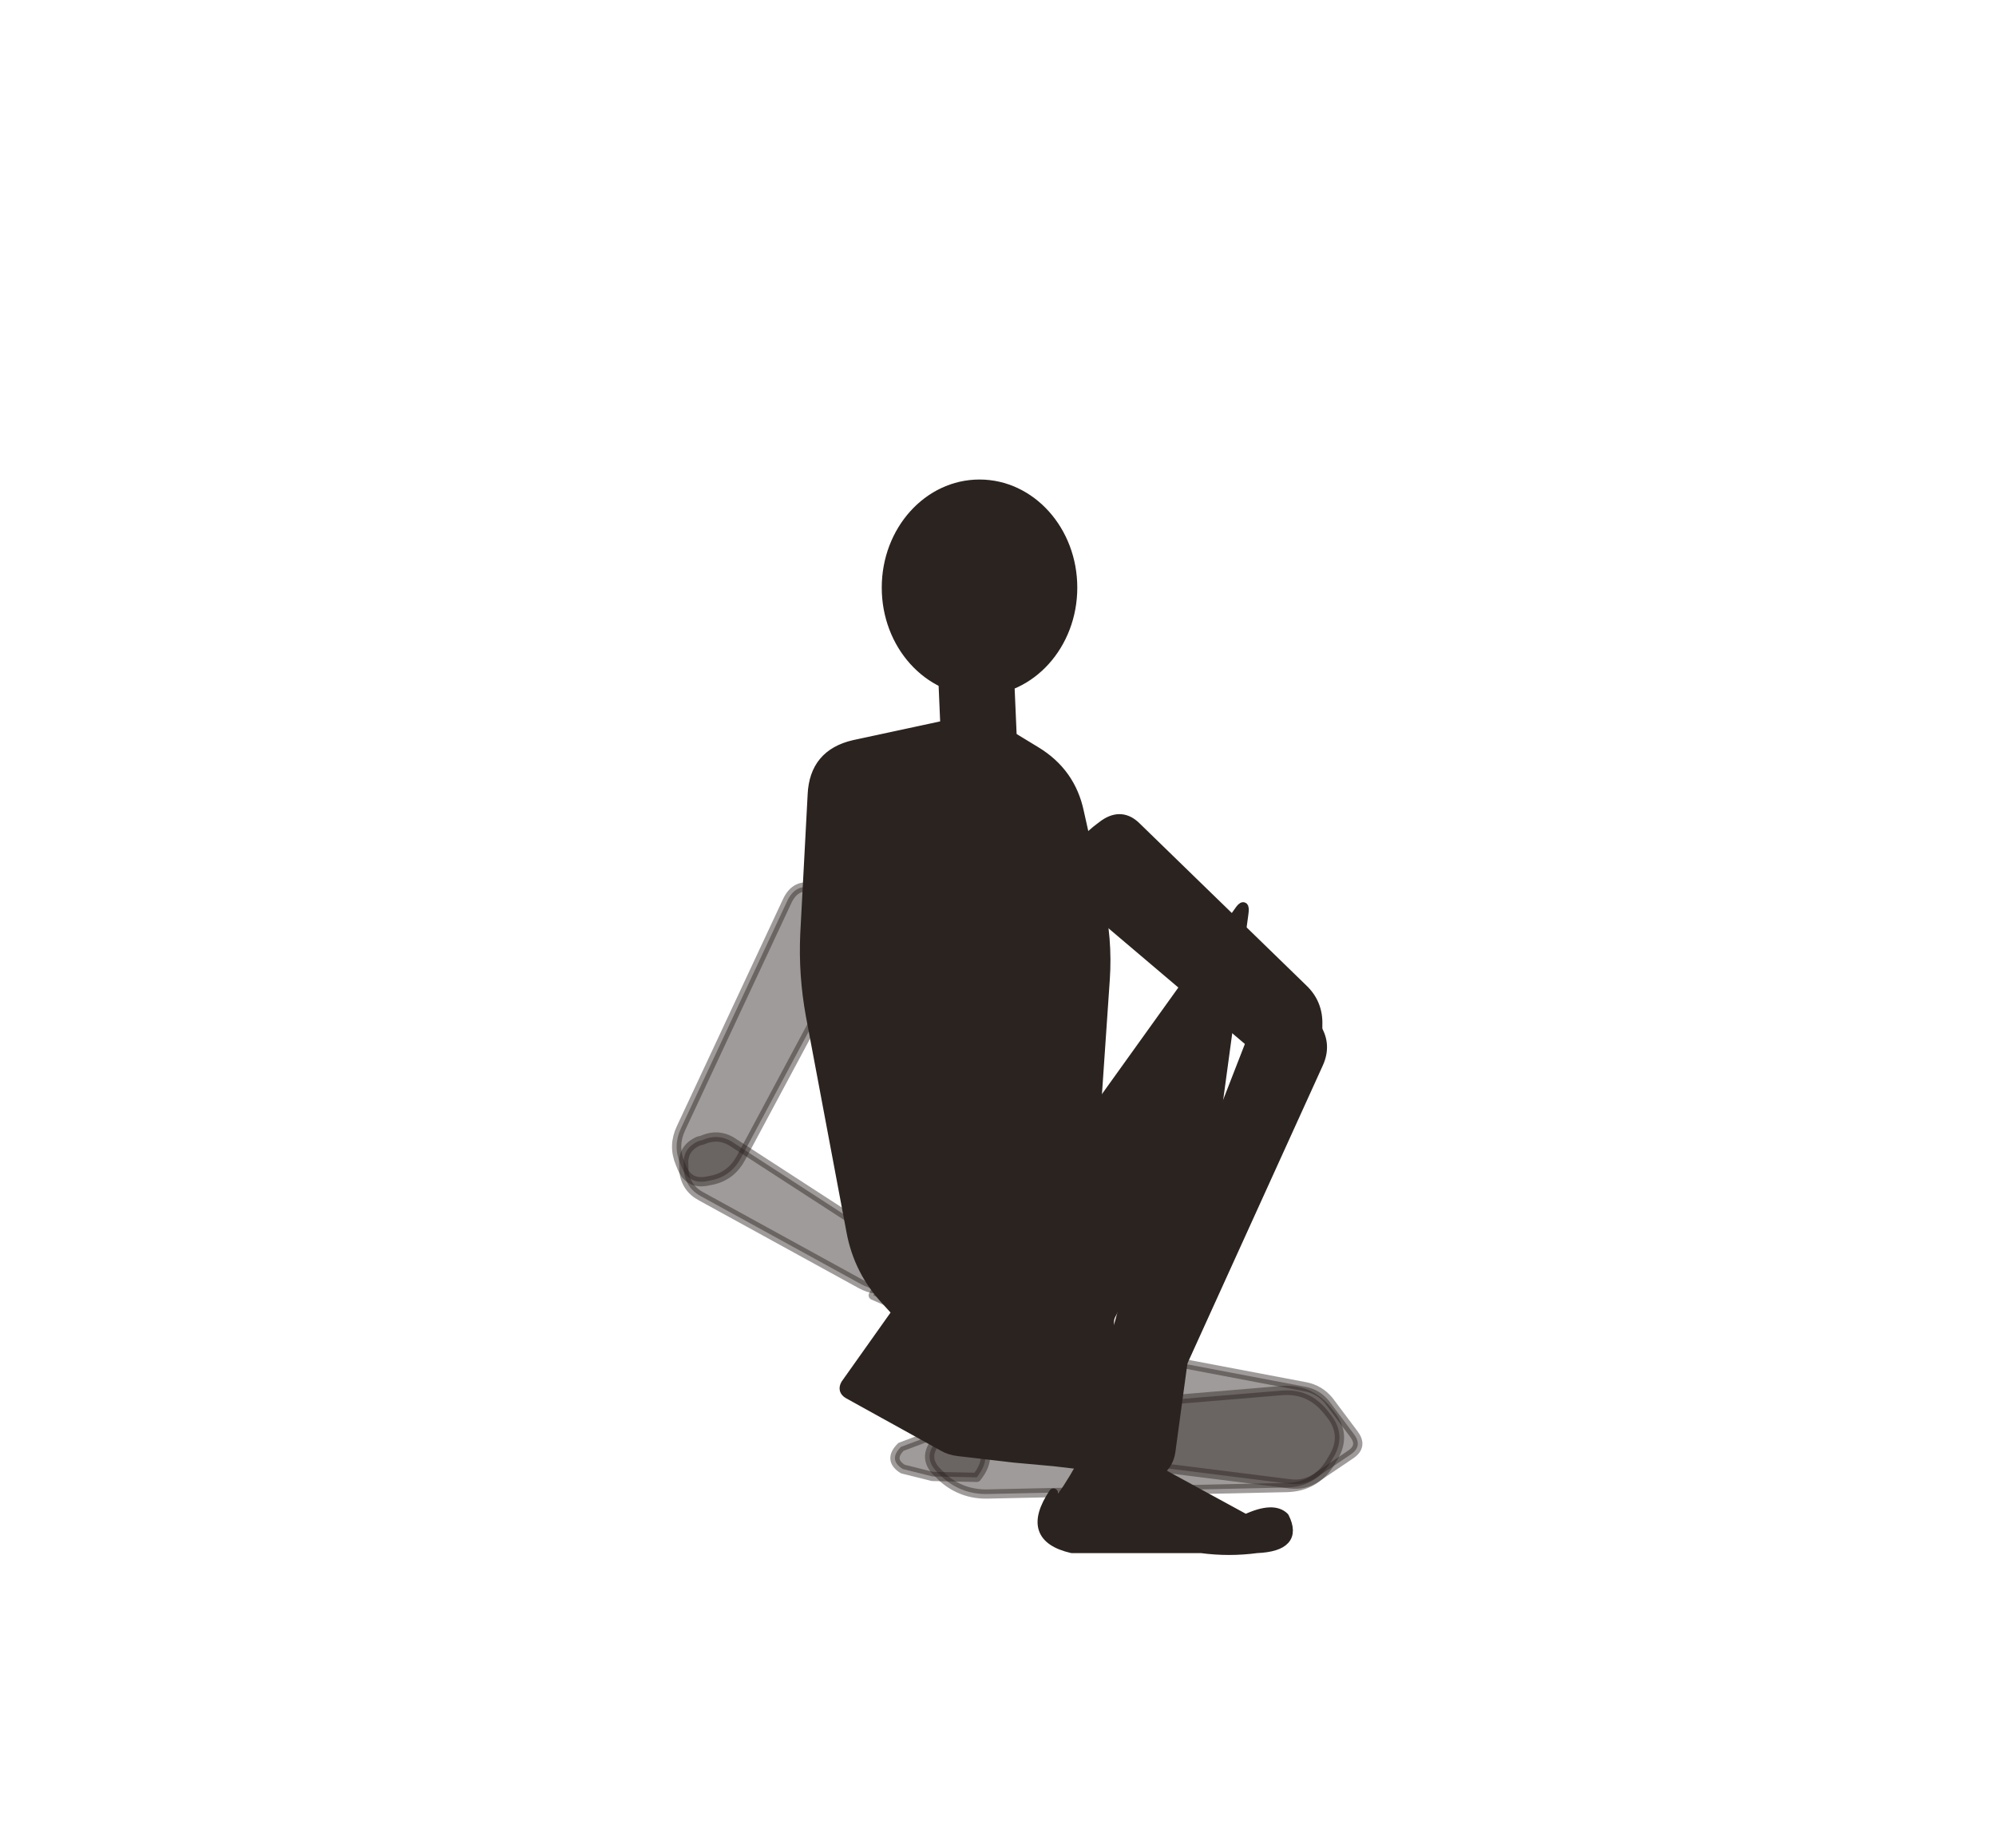
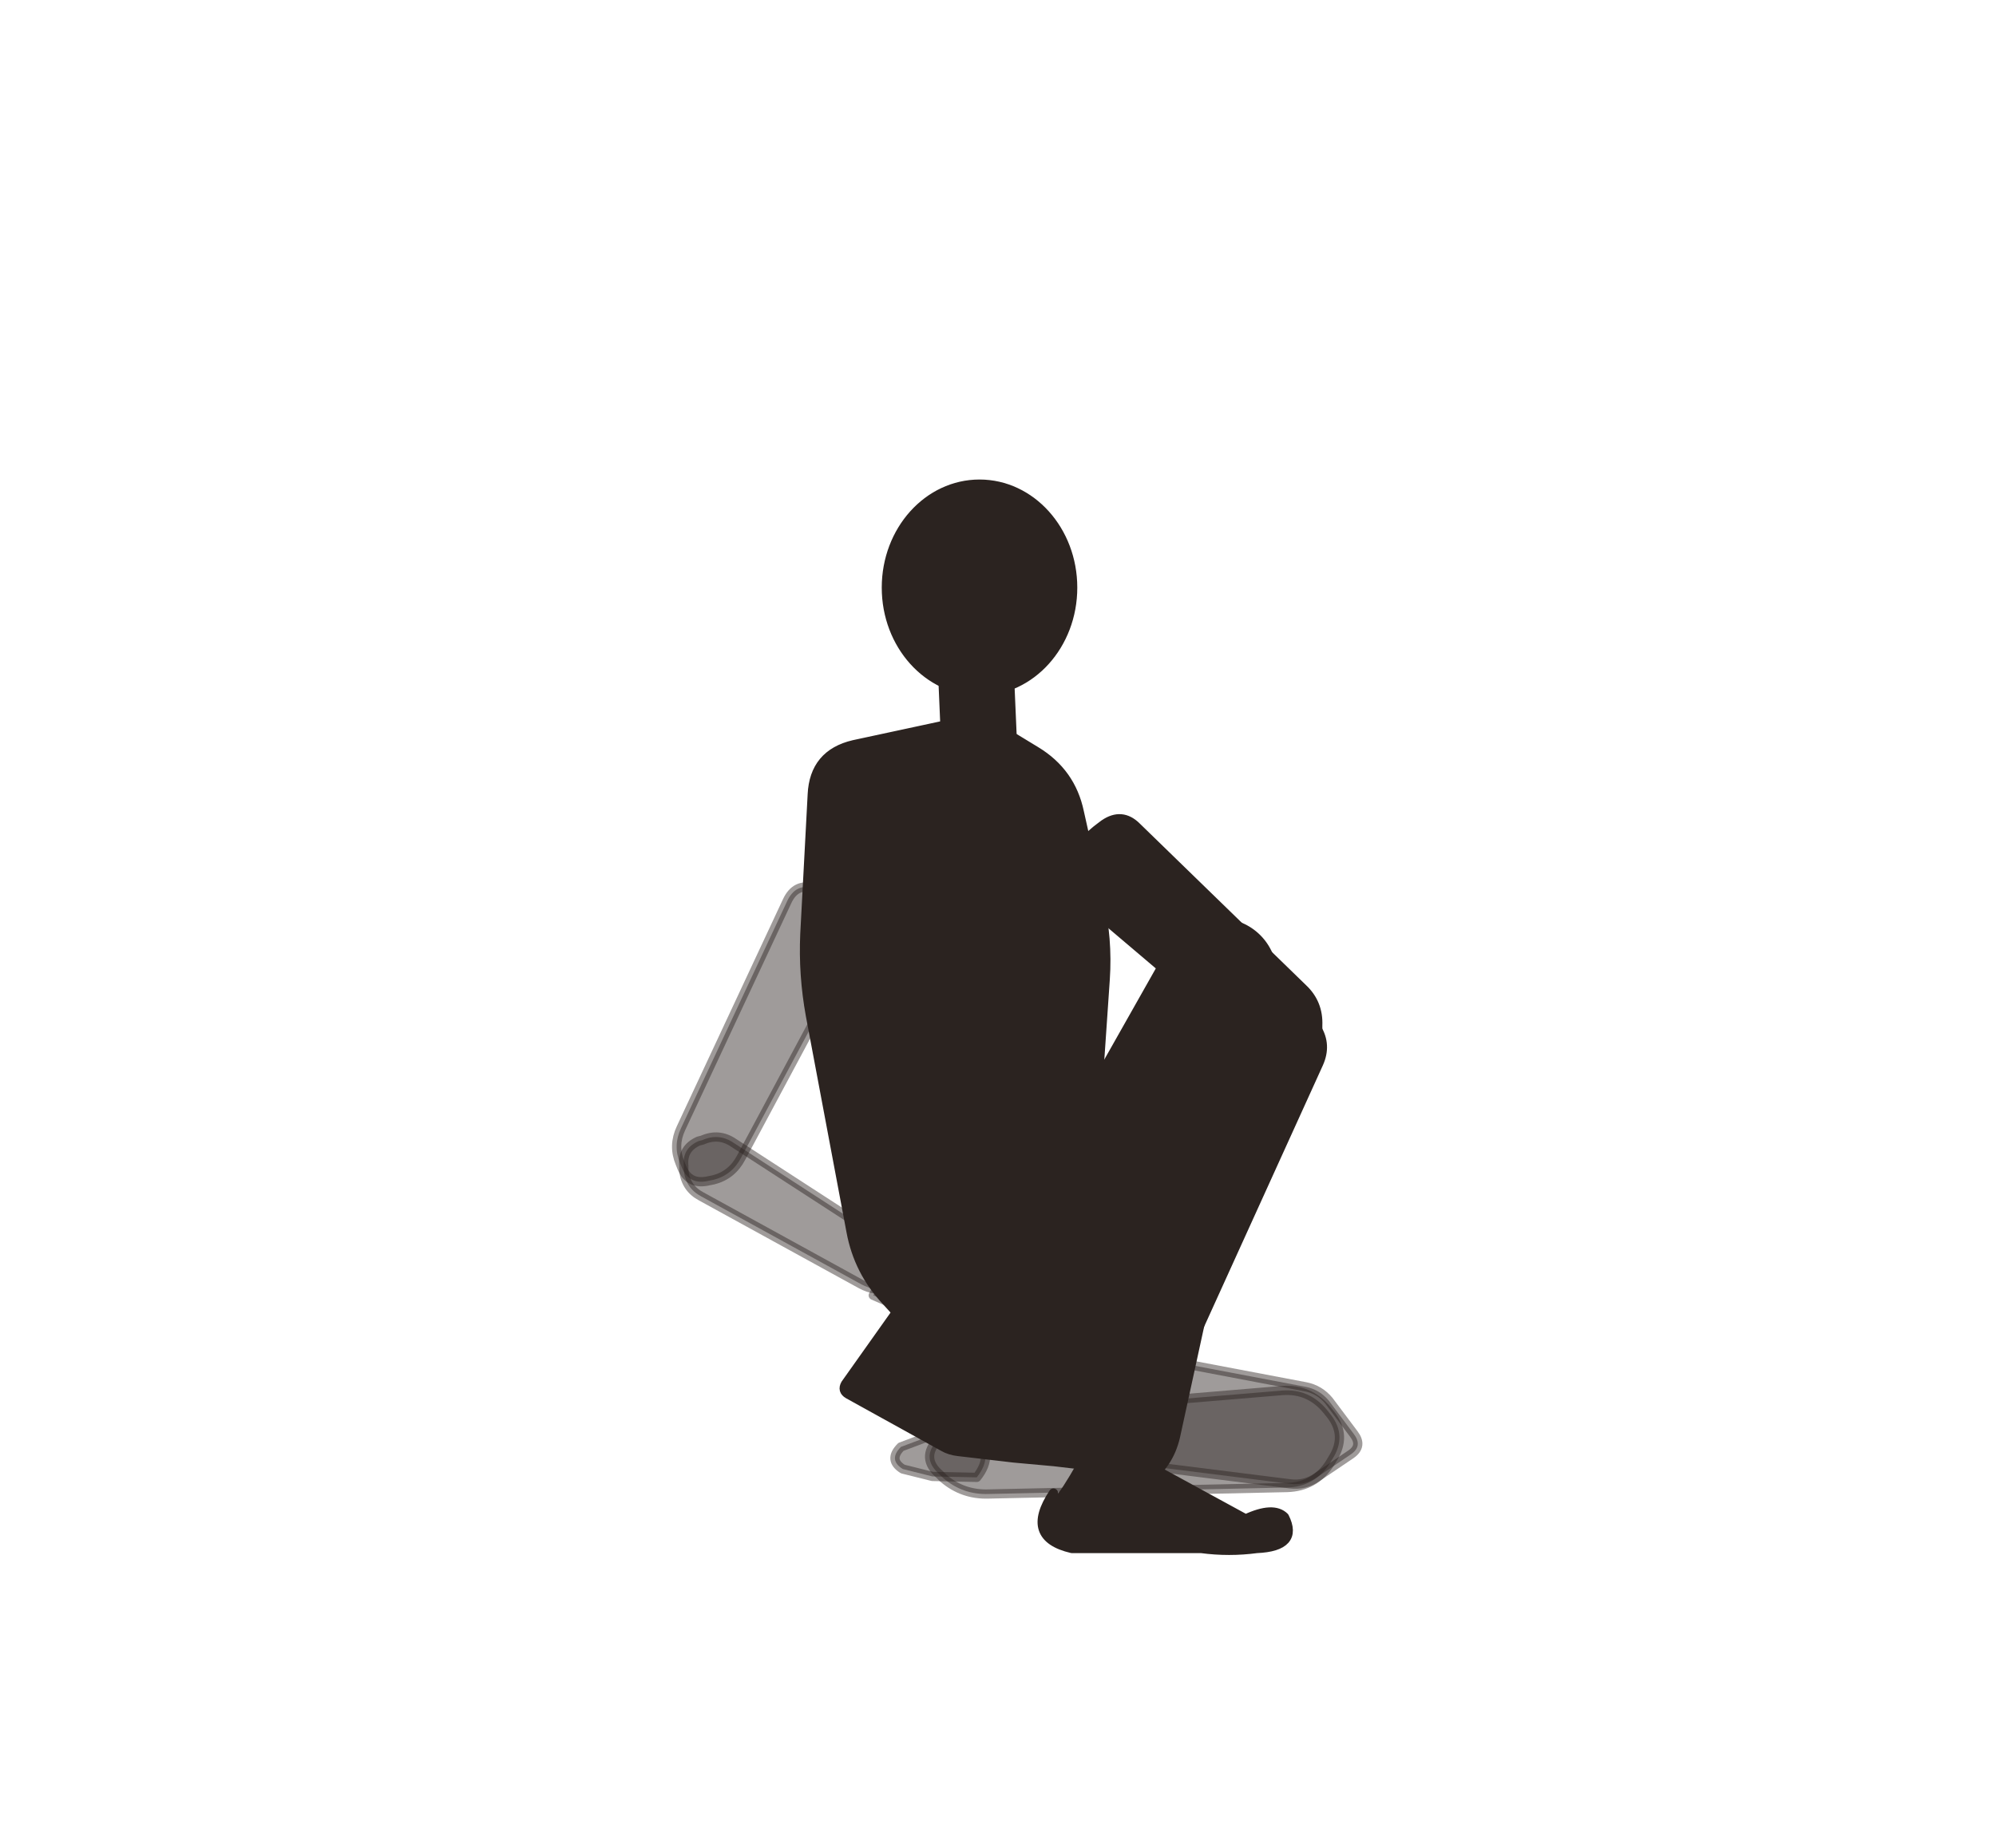
<svg xmlns="http://www.w3.org/2000/svg" viewBox="-8 0 216 200">
  <path d="M 106.1 157.4 L 131.6 160.6 Q 133.2 160.8 134.5 159.9 L 138.2 157.4 Q 139.5 156.5 138.5 155.2 L 135.8 151.6 Q 134.8 150.4 133.3 150.1 L 108 145.3 Q 106.5 145 106.2 146.6 L 104.8 155.6 Q 104.5 157.2 106.1 157.4 Z" fill="#2b2320" stroke="#2b2320" stroke-width="1" stroke-linejoin="round" fill-opacity="0.45" stroke-opacity="0.45" />
  <path d="M 130.8 150.5 L 98.5 153.2 Q 95.8 153.4 93.9 155.4 L 93.5 155.8 Q 91.6 157.8 93.7 159.6 L 94.1 160 Q 96.2 161.8 99 161.7 L 131.3 161 Q 134.3 160.9 135.9 158.4 L 136.2 157.9 Q 137.8 155.4 136 153.1 L 135.6 152.6 Q 133.7 150.3 130.8 150.5 Z" fill="#2b2320" stroke="#2b2320" stroke-width="1" stroke-linejoin="round" fill-opacity="0.45" stroke-opacity="0.45" />
  <path d="M 97.5 155.3 Q 99.7 157.4 97.7 159.9 L 92.9 159.8 L 89.7 159 Q 88.1 158 89.5 156.6 L 92.7 155.4 Z" fill="#2b2320" stroke="#2b2320" stroke-width="1" stroke-linejoin="round" fill-opacity="0.45" stroke-opacity="0.45" />
  <path d="M 77.2 97.5 L 65.7 122.1 Q 64.8 124 65.6 125.9 L 65.8 126.4 Q 66.6 128.3 68.7 127.8 L 69.2 127.7 Q 71.2 127.2 72.2 125.3 L 85 101.4 Q 85.9 99.6 84.4 98.3 L 84 98 Q 82.4 96.7 80.5 96.2 L 80 96.1 Q 78.1 95.6 77.2 97.5 Z" fill="#2b2320" stroke="#2b2320" stroke-width="1" stroke-linejoin="round" fill-opacity="0.45" stroke-opacity="0.45" />
  <path d="M 67.9 129.5 L 85.2 139 Q 86.7 139.8 88.3 139.5 L 88.7 139.4 Q 90.3 139 89.9 137.4 L 89.8 137 Q 89.3 135.4 87.9 134.4 L 71.4 123.7 Q 69.8 122.6 68 123.4 L 67.6 123.5 Q 65.8 124.3 66 126.2 L 66 126.7 Q 66.2 128.6 67.9 129.5 Z" fill="#2b2320" stroke="#2b2320" stroke-width="1" stroke-linejoin="round" fill-opacity="0.45" stroke-opacity="0.45" />
  <path d="M 86.5 140.2 L 91.8 142.5 L 95.6 139.6 Q 94.7 136.2 91.7 136.5 L 89.5 135 Z" fill="#2b2320" stroke="#2b2320" stroke-width="1" stroke-linejoin="round" fill-opacity="0.45" stroke-opacity="0.45" />
  <path d="M 84.4 80.6 L 93.7 78.6 Q 98 77.6 101.8 79.9 L 104.1 81.3 Q 107.9 83.6 108.8 87.9 L 110.9 97.3 Q 111.9 101.6 111.6 106 L 109.6 135.2 Q 109.3 139.6 105.8 142.3 L 99.5 147 Q 96 149.6 93 146.4 L 87.9 140.8 Q 84.9 137.6 84.1 133.3 L 79.7 109.9 Q 78.9 105.5 79.1 101.1 L 79.9 86 Q 80.1 81.6 84.4 80.6 Z" fill="#2b2320" stroke="#2b2320" stroke-width="1" stroke-linejoin="round" />
-   <path d="M 115.4 136 L 120.8 115 Q 121.2 113.7 120.8 115 L 109.8 155.4 Q 109.5 156.7 110.2 157.9 L 112.3 161.2 Q 113.1 162.3 114.2 161.5 L 117.4 159.3 Q 118.5 158.5 118.7 157.1 L 126.6 98.9 Q 126.8 97.5 126 98.7 L 103.7 129.8 Q 102.9 130.9 104.1 131.6 L 113.8 136.7 Q 115.1 137.3 115.4 136 Z" fill="#2b2320" stroke="#2b2320" stroke-width="1" stroke-linejoin="round" />
+   <path d="M 115.8 135.9 L 128.5 109.8 Q 129.2 108.3 128.8 106.8 L 127.3 101.7 Q 126.9 100.1 125.4 100.6 L 120.3 102.3 Q 118.8 102.9 118 104.2 L 103.7 129.5 Q 102.9 130.9 104.3 131.7 L 113.7 136.6 Q 115.1 137.3 115.8 135.9 Z" fill="#2b2320" stroke="#2b2320" stroke-width="1" stroke-linejoin="round" />
+   <path d="M 117.7 107.4 L 110 153.8 Q 109.5 156.7 111.1 159.3 L 111.5 159.8 Q 113.1 162.3 115.5 160.6 L 116.1 160.2 Q 118.5 158.5 119.2 155.5 L 129.2 109.6 Q 129.8 106.7 127.7 104.5 L 126.9 103.6 Q 124.8 101.4 122.1 102.7 L 120.9 103.2 Q 118.2 104.5 117.7 107.4 Z" fill="#2b2320" stroke="#2b2320" stroke-width="1" stroke-linejoin="round" />
  <path d="M 106 161.6 Q 102.8 166.4 108 167.6 L 122 167.6 Q 125 168 128 167.6 Q 132.6 167.4 131 164.2 Q 129.8 163 126.8 164.4 L 118 159.6 Q 113 156.6 109 158.6 Q 105.6 164.6 106 161.6 Z" fill="#2b2320" stroke="#2b2320" stroke-width="1" stroke-linejoin="round" />
+   <circle cx="124" cy="105.6" r="5.7" fill="#2b2320" stroke="#2b2320" stroke-width="1" stroke-linejoin="round" />
  <path d="M 83.5 149.8 L 95.2 133.3 Q 95.6 132.6 96.4 132.2 L 107.3 125.3 Q 107.8 125 108.4 124.8 L 108.5 124.8 Q 109.1 124.6 109.7 124.8 L 112.4 125.8 Q 113.2 126.1 113.9 126.6 L 116 128.1 Q 116.7 128.6 117.3 129.3 L 117.8 129.9 Q 118.4 130.5 118 131.3 L 116.5 134.2 Q 116.1 134.9 115.7 135.7 L 112.2 142.4 Q 111.9 143.1 112.2 143.9 L 113.9 148.5 Q 114.2 149.3 114.5 150.1 L 115.2 151.9 Q 115.5 152.7 115.3 153.5 L 114.5 156 Q 114.3 156.8 113.9 157.6 L 113.4 158.3 Q 113 159 112.1 158.9 L 107.8 158.4 Q 106.9 158.3 106.1 158.2 L 101.7 157.8 Q 100.9 157.7 100 157.6 L 95.7 157.1 Q 94.8 157 94.1 156.6 L 83.8 150.9 Q 83.1 150.5 83.5 149.8 Z" fill="#2b2320" stroke="#2b2320" stroke-width="1" stroke-linejoin="round" />
  <path d="M 108.4 96.8 L 127.5 113 Q 129.3 114.6 131.7 114.3 L 132.2 114.2 Q 134.5 113.9 134.6 111.5 L 134.6 111 Q 134.7 108.6 133 107 L 115 89.5 Q 113.4 87.9 111.5 89.2 L 111.1 89.5 Q 109.2 90.9 108 92.9 L 107.8 93.3 Q 106.6 95.3 108.4 96.8 Z" fill="#2b2320" stroke="#2b2320" stroke-width="1" stroke-linejoin="round" />
  <path d="M 127.6 112.1 L 114.1 146.8 Q 113.4 148.5 114.1 150.2 L 114.2 150.6 Q 114.9 152.3 116.5 151.6 L 116.9 151.4 Q 118.6 150.7 119.3 149 L 134.7 115.1 Q 135.6 113.1 134.5 111.3 L 134.2 110.9 Q 133.1 109 131 109.5 L 130.5 109.6 Q 128.4 110.1 127.6 112.1 Z" fill="#2b2320" stroke="#2b2320" stroke-width="1" stroke-linejoin="round" />
  <path d="M 113.2 148.4 L 111.7 154.1 L 115.1 157.5 Q 118.3 156 117.6 153.1 L 118.8 150.8 Z" fill="#2b2320" stroke="#2b2320" stroke-width="1" stroke-linejoin="round" />
  <path d="M 101.6 81.4 L 101.2 72.2 A 3.6 3.6 0 0 0 94 72.5 L 94.4 81.8 A 3.6 3.6 0 0 0 101.6 81.4 Z" fill="#2b2320" stroke="#2b2320" stroke-width="1" stroke-linejoin="round" />
  <ellipse cx="98" cy="63.6" rx="10.08" ry="11.2" fill="#2b2320" stroke="#2b2320" stroke-width="1" stroke-linejoin="round" />
</svg>
